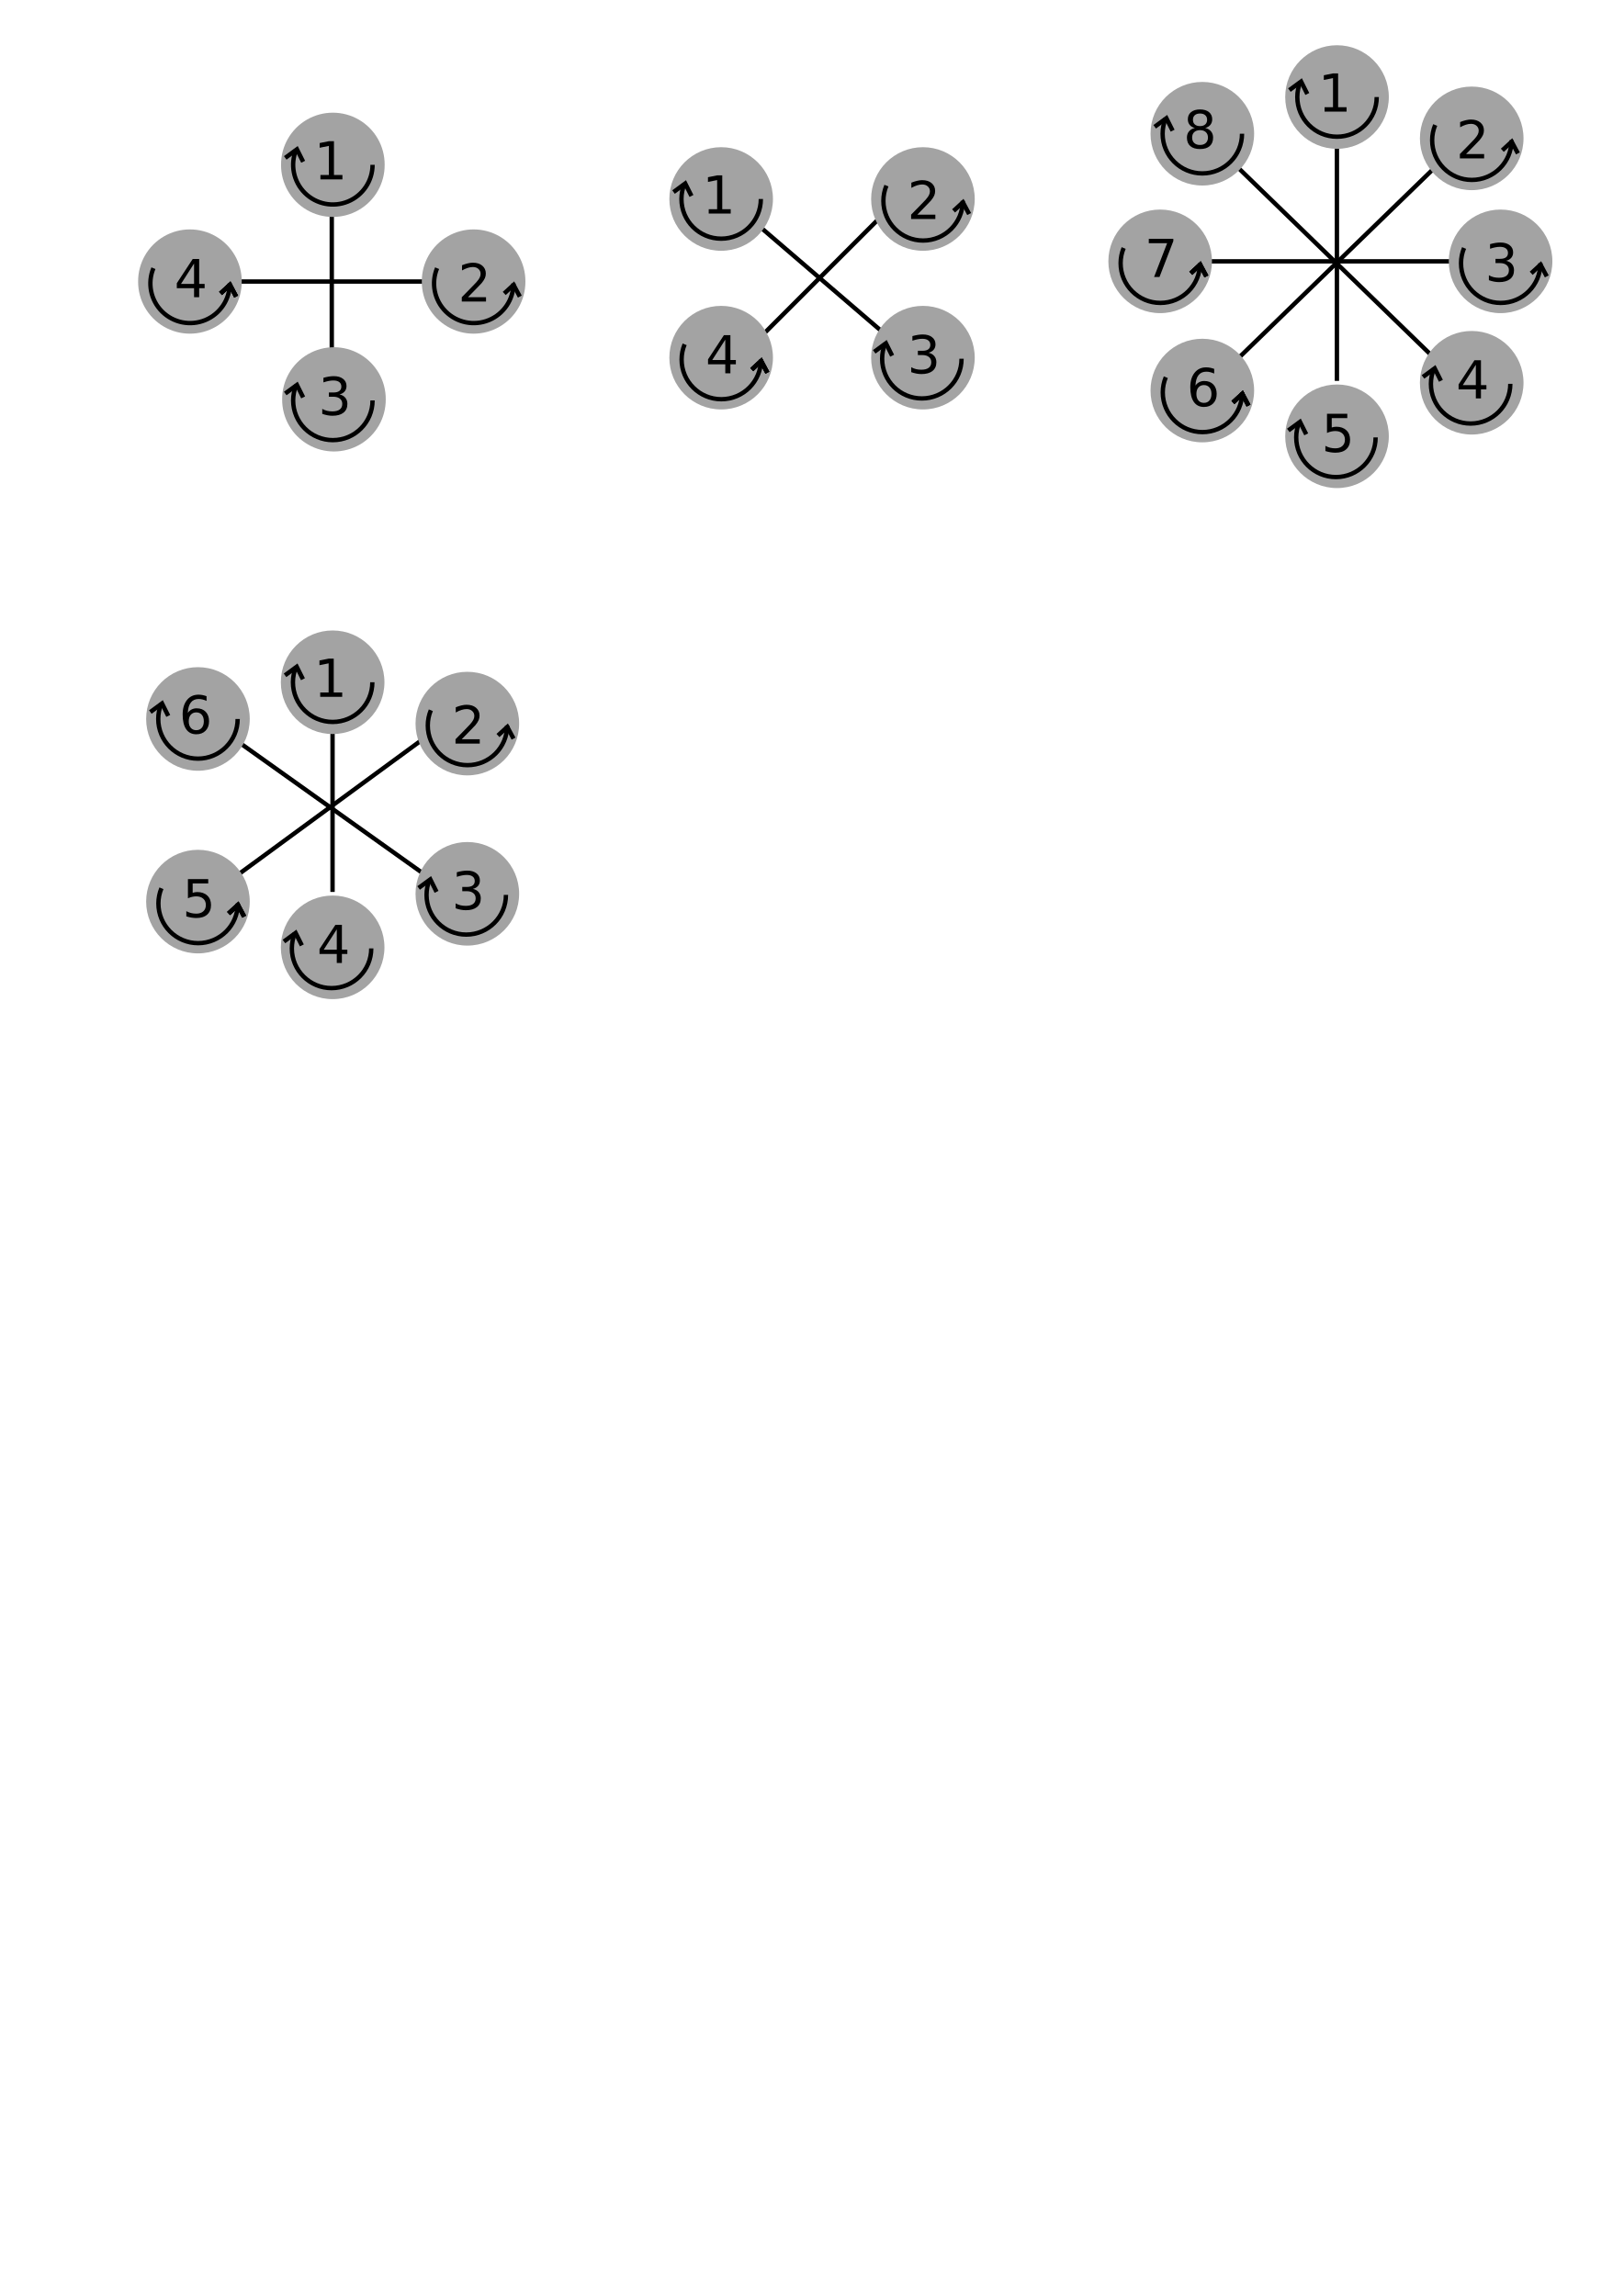
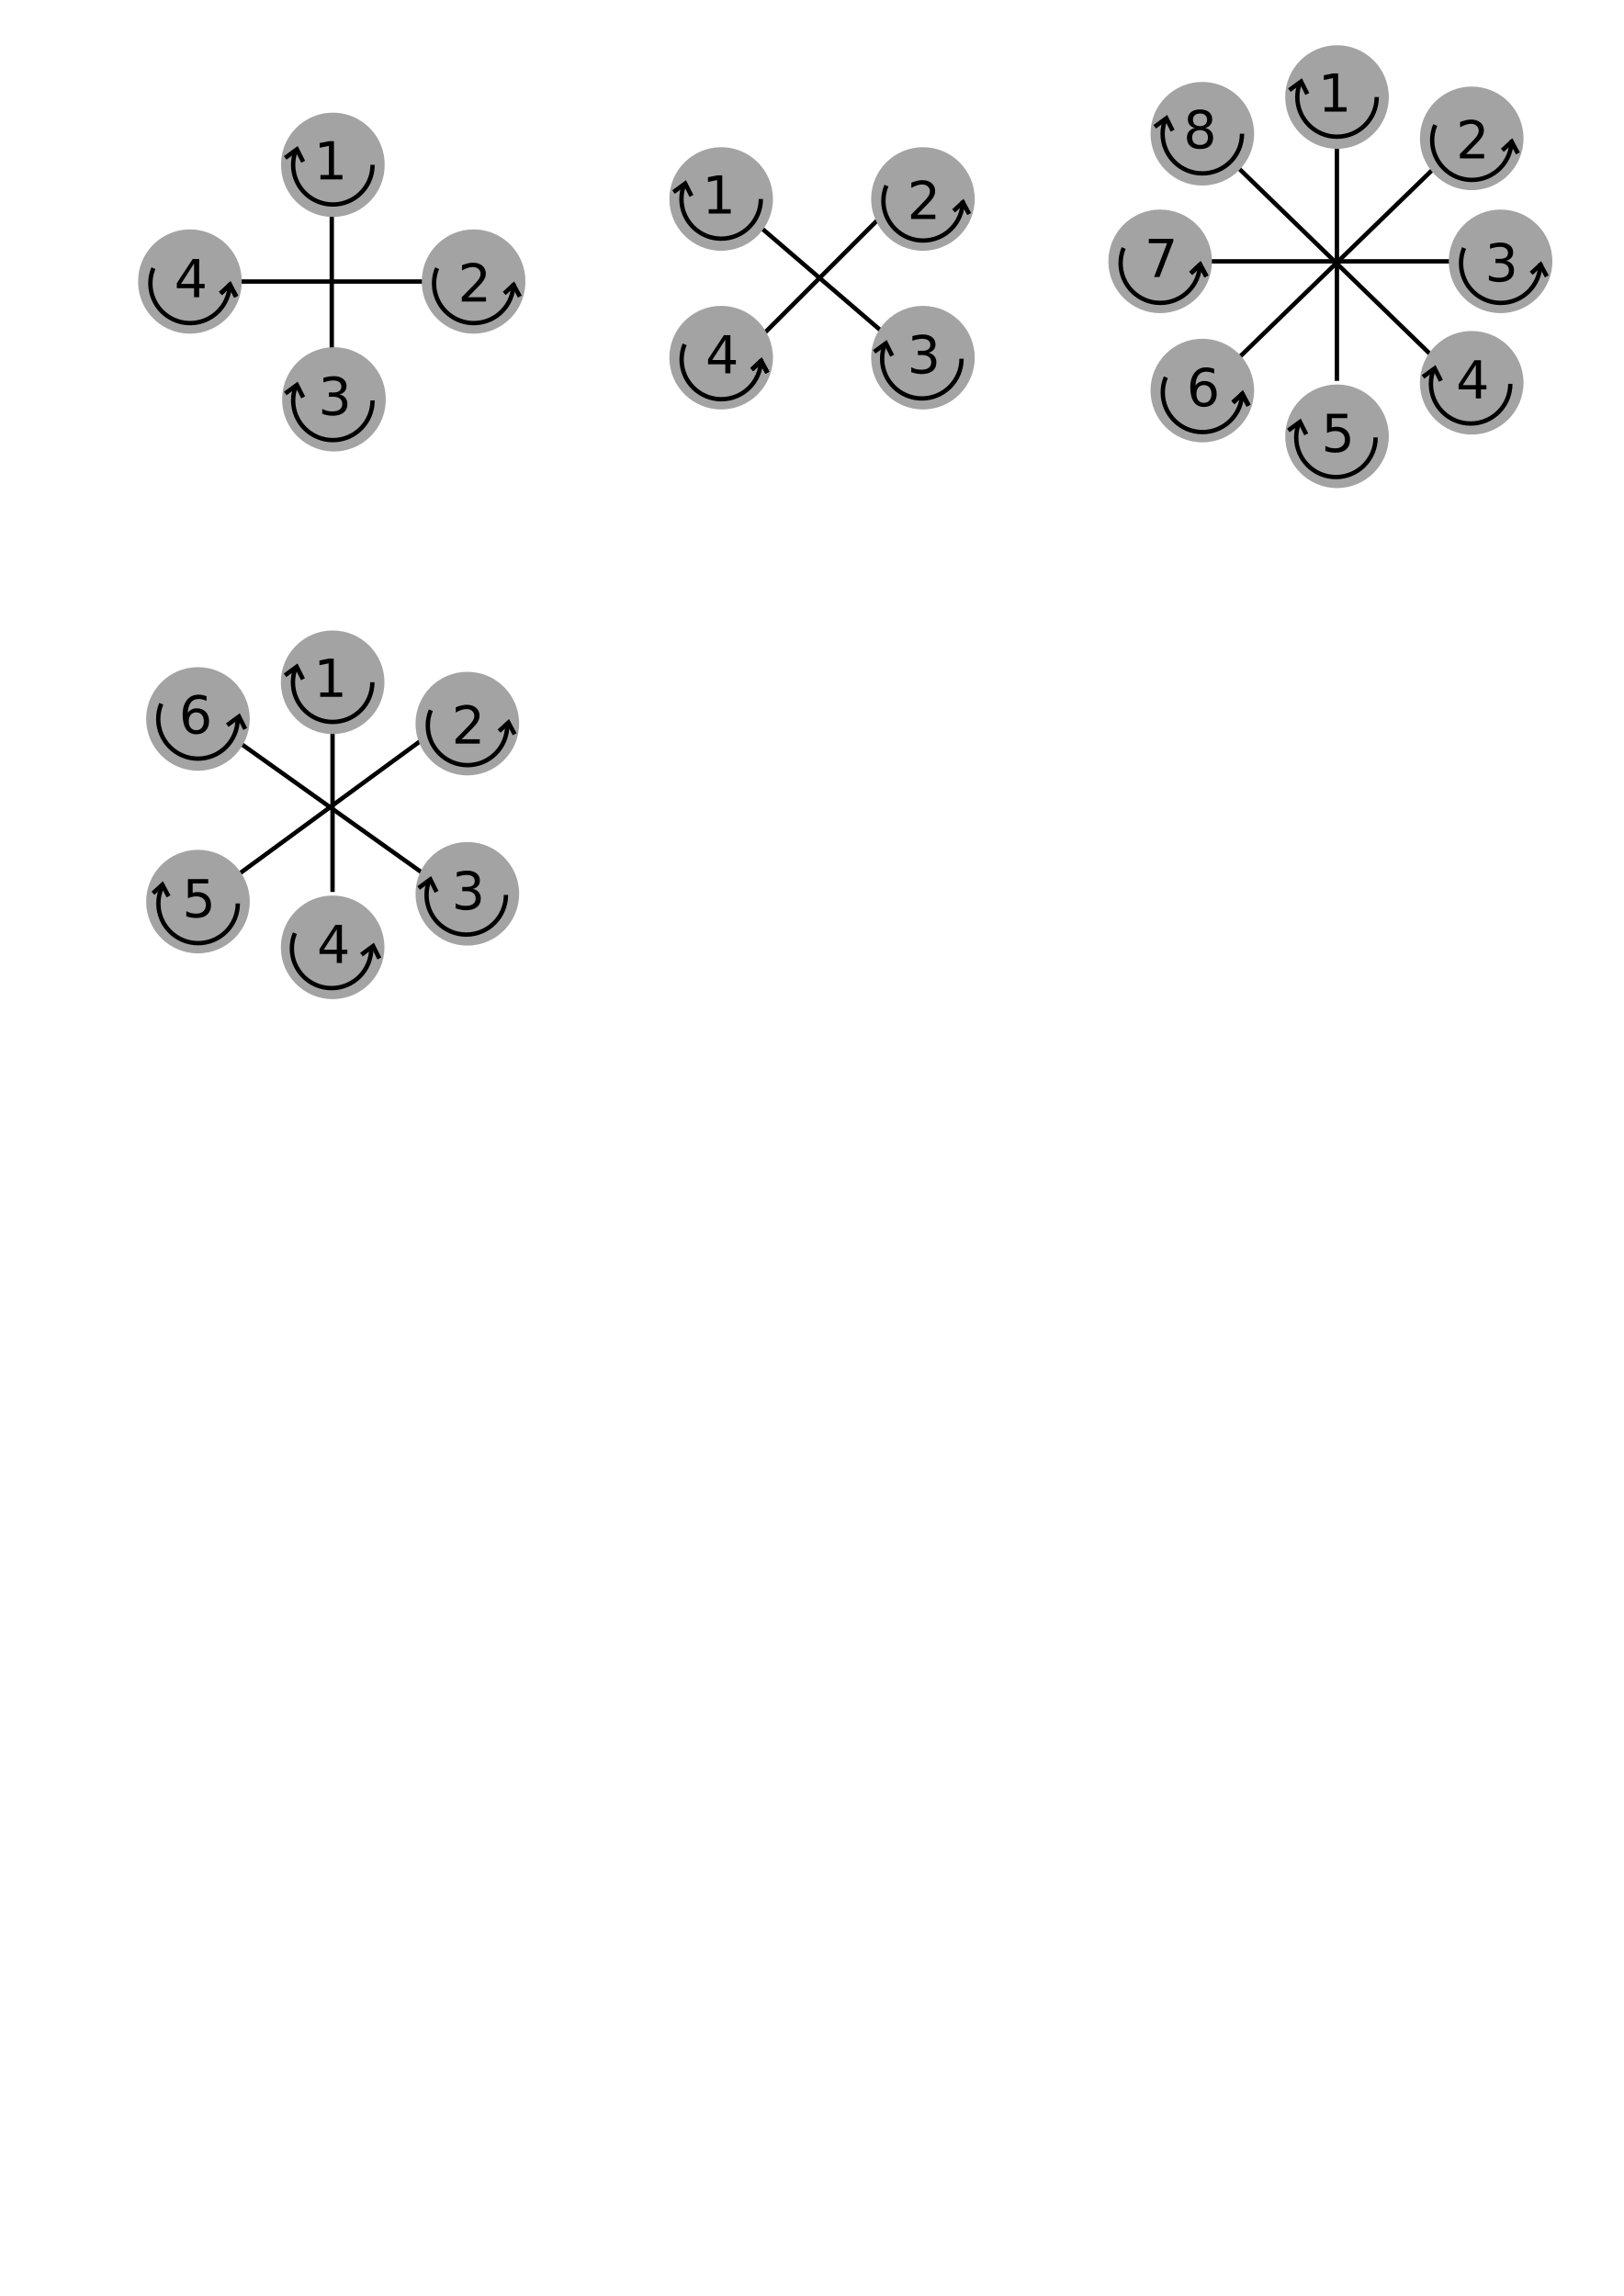
<svg xmlns="http://www.w3.org/2000/svg" width="744.094" height="1052.362" id="svg2917" version="1.1">
  <defs id="defs2919">
    </defs>
  <g id="layer1">
    <g id="quad-plus">
      <path id="path3721" d="m 88.571,129.04 127.857,0" style="fill:none;stroke:#000000;stroke-width:2;stroke-linecap:butt;stroke-linejoin:miter;stroke-opacity:1;stroke-miterlimit:4;stroke-dasharray:none" />
      <path id="path3723" d="m 152.038,74.535 0,107.113" style="fill:none;stroke:#000000;stroke-width:2;stroke-linecap:butt;stroke-linejoin:miter;stroke-opacity:1;stroke-miterlimit:4;stroke-dasharray:none" />
      <path transform="translate(-0.5000002,0.5000003)" d="m 176.777,75.04 a 23.739,23.739 0 1 1 -47.477,0 23.739,23.739 0 1 1 47.477,0 z" id="path2935" style="fill:#a3a3a3;fill-opacity:1;stroke:none" />
      <path transform="translate(-66,54)" style="fill:#a3a3a3;fill-opacity:1;stroke:none" id="path3715" d="m 176.777,75.04 a 23.739,23.739 0 1 1 -47.477,0 23.739,23.739 0 1 1 47.477,0 z" />
      <path d="m 176.777,75.04 a 23.739,23.739 0 1 1 -47.477,0 23.739,23.739 0 1 1 47.477,0 z" id="path3717" style="fill:#a3a3a3;fill-opacity:1;stroke:none" transform="translate(64,54)" />
      <path transform="translate(0,108)" style="fill:#a3a3a3;fill-opacity:1;stroke:none" id="path3719" d="m 176.777,75.04 a 23.739,23.739 0 1 1 -47.477,0 23.739,23.739 0 1 1 47.477,0 z" />
      <text id="text3725" y="82.219" x="143.857" style="font-size:40px;font-style:normal;font-weight:normal;fill:#000000;fill-opacity:1;stroke:none;font-family:Bitstream Vera Sans" xml:space="preserve">
        <tspan style="font-size:24px" y="82.219" x="143.857" id="tspan3727">1</tspan>
      </text>
      <text xml:space="preserve" style="font-size:40px;font-style:normal;font-weight:normal;fill:#000000;fill-opacity:1;stroke:none;font-family:Bitstream Vera Sans" x="209.857" y="138.219" id="text3729">
        <tspan id="tspan3731" x="209.857" y="138.219" style="font-size:24px">2</tspan>
      </text>
      <text id="text3733" y="190.219" x="145.857" style="font-size:40px;font-style:normal;font-weight:normal;fill:#000000;fill-opacity:1;stroke:none;font-family:Bitstream Vera Sans" xml:space="preserve">
        <tspan style="font-size:24px" y="190.219" x="145.857" id="tspan3735">3</tspan>
      </text>
      <text xml:space="preserve" style="font-size:40px;font-style:normal;font-weight:normal;fill:#000000;fill-opacity:1;stroke:none;font-family:Bitstream Vera Sans" x="79.857" y="136.219" id="text3737">
        <tspan id="tspan3739" x="79.857" y="136.219" style="font-size:24px">4</tspan>
      </text>
      <g id="g3748">
        <path d="m 176.777,75.04 a 23.739,23.739 0 1 1 -45.662,-9.104" id="path3744" style="fill:none;stroke:#000000;stroke-width:2.61;stroke-miterlimit:4;stroke-opacity:1;stroke-dasharray:none" transform="matrix(0.7664003,0,0,0.7664003,35.24966,18.02923)" />
        <path style="fill:none;stroke:#000000;stroke-width:2;stroke-linecap:butt;stroke-linejoin:miter;stroke-opacity:1;stroke-miterlimit:4;stroke-dasharray:none" d="m 138.929,74.148 -2.857,-5.714 -5.357,3.929" id="path3746" />
      </g>
      <g transform="translate(0,108)" id="g3752">
        <path transform="matrix(0.7664003,0,0,0.7664003,35.24966,18.02923)" style="fill:none;stroke:#000000;stroke-width:2.61;stroke-miterlimit:4;stroke-opacity:1;stroke-dasharray:none" id="path3754" d="m 176.777,75.04 c 0,13.11 -10.628,23.739 -23.739,23.739 -13.11,0 -23.739,-10.628 -23.739,-23.739 0,-3.125 0.617,-6.218 1.815,-9.104" />
        <path id="path3756" d="m 138.929,74.148 -2.857,-5.714 -5.357,3.929" style="fill:none;stroke:#000000;stroke-width:2;stroke-linecap:butt;stroke-linejoin:miter;stroke-miterlimit:4;stroke-opacity:1;stroke-dasharray:none" />
      </g>
      <path transform="matrix(0.7664003,0,0,0.7664003,-30.17891,72.38637)" style="fill:none;stroke:#000000;stroke-width:2.61;stroke-miterlimit:4;stroke-opacity:1;stroke-dasharray:none" id="path3868" d="m 176.777,75.04 a 23.739,23.739 0 1 1 -45.662,-9.104" />
      <path d="m 176.777,75.04 a 23.739,23.739 0 1 1 -45.662,-9.104" id="path3874" style="fill:none;stroke:#000000;stroke-width:2.61;stroke-miterlimit:4;stroke-opacity:1;stroke-dasharray:none" transform="matrix(0.7664003,0,0,0.7664003,99.82109,72.38637)" />
      <path id="path3882" d="m 101.071,134.505 4.286,-3.929 2.857,5.357" style="fill:none;stroke:#000000;stroke-width:2;stroke-linecap:butt;stroke-linejoin:miter;stroke-opacity:1;stroke-miterlimit:4;stroke-dasharray:none" />
      <path style="fill:none;stroke:#000000;stroke-width:2;stroke-linecap:butt;stroke-linejoin:miter;stroke-opacity:1;stroke-miterlimit:4;stroke-dasharray:none" d="m 101.071,134.505 4.286,-3.929 2.857,5.357" id="path3884" />
      <path id="path3886" d="m 101.071,134.505 4.286,-3.929 2.857,5.357" style="fill:none;stroke:#000000;stroke-width:2;stroke-linecap:butt;stroke-linejoin:miter;stroke-opacity:1;stroke-miterlimit:4;stroke-dasharray:none" />
      <path style="fill:none;stroke:#000000;stroke-width:2;stroke-linecap:butt;stroke-linejoin:miter;stroke-miterlimit:4;stroke-opacity:1;stroke-dasharray:none" d="m 231.071,134.505 4.286,-3.929 2.857,5.357" id="path3888" />
    </g>
    <g id="quad-X" transform="translate(-16,0)">
      <path id="path4030" d="m 346.482,88.677 96.47,82.833" style="fill:none;stroke:#000000;stroke-width:2;stroke-linecap:butt;stroke-linejoin:miter;stroke-miterlimit:4;stroke-opacity:1;stroke-dasharray:none" />
      <path id="path4032" d="M 346.482,172.519 431.84,87.161" style="fill:none;stroke:#000000;stroke-width:2;stroke-linecap:butt;stroke-linejoin:miter;stroke-miterlimit:4;stroke-opacity:1;stroke-dasharray:none" />
      <g transform="translate(-62.0558,15.66244)" id="g3998">
        <path transform="translate(255.5,0.5000003)" d="m 176.777,75.04 c 0,13.11 -10.628,23.739 -23.739,23.739 -13.11,0 -23.739,-10.628 -23.739,-23.739 0,-13.11 10.628,-23.739 23.739,-23.739 13.11,0 23.739,10.628 23.739,23.739 z" id="path3924" style="fill:#a3a3a3;fill-opacity:1;stroke:none" />
        <text id="text3932" y="82.219" x="399.857" style="font-size:40px;font-style:normal;font-weight:normal;fill:#000000;fill-opacity:1;stroke:none;font-family:Bitstream Vera Sans" xml:space="preserve">
          <tspan style="font-size:24px" y="82.219" x="399.857" id="tspan3934">1</tspan>
        </text>
        <g id="g3948" transform="translate(256,0)">
          <path d="m 176.777,75.04 c 0,13.11 -10.628,23.739 -23.739,23.739 -13.11,0 -23.739,-10.628 -23.739,-23.739 0,-3.125 0.617,-6.218 1.815,-9.104" id="path3950" style="fill:none;stroke:#000000;stroke-width:2.61;stroke-miterlimit:4;stroke-opacity:1;stroke-dasharray:none" transform="matrix(0.7664003,0,0,0.7664003,35.24966,18.02923)" />
          <path style="fill:none;stroke:#000000;stroke-width:2;stroke-linecap:butt;stroke-linejoin:miter;stroke-miterlimit:4;stroke-opacity:1;stroke-dasharray:none" d="m 138.929,74.148 -2.857,-5.714 -5.357,3.929" id="path3952" />
        </g>
      </g>
      <g transform="translate(29.91377,-19.10658)" id="g4013">
        <path transform="translate(256,108)" style="fill:#a3a3a3;fill-opacity:1;stroke:none" id="path3930" d="m 176.777,75.04 c 0,13.11 -10.628,23.739 -23.739,23.739 -13.11,0 -23.739,-10.628 -23.739,-23.739 0,-13.11 10.628,-23.739 23.739,-23.739 13.11,0 23.739,10.628 23.739,23.739 z" />
        <text id="text3940" y="190.219" x="401.857" style="font-size:40px;font-style:normal;font-weight:normal;fill:#000000;fill-opacity:1;stroke:none;font-family:Bitstream Vera Sans" xml:space="preserve">
          <tspan style="font-size:24px" y="190.219" x="401.857" id="tspan3942">3</tspan>
        </text>
        <g transform="translate(256,108)" id="g3954">
          <path transform="matrix(0.7664003,0,0,0.7664003,35.24966,18.02923)" style="fill:none;stroke:#000000;stroke-width:2.61;stroke-miterlimit:4;stroke-opacity:1;stroke-dasharray:none" id="path3956" d="m 176.777,75.04 c 0,13.11 -10.628,23.739 -23.739,23.739 -13.11,0 -23.739,-10.628 -23.739,-23.739 0,-3.125 0.617,-6.218 1.815,-9.104" />
          <path id="path3958" d="m 138.929,74.148 -2.857,-5.714 -5.357,3.929" style="fill:none;stroke:#000000;stroke-width:2;stroke-linecap:butt;stroke-linejoin:miter;stroke-miterlimit:4;stroke-opacity:1;stroke-dasharray:none" />
        </g>
      </g>
      <g transform="translate(3.444203,34.89342)" id="g4021">
        <path transform="translate(190,54)" style="fill:#a3a3a3;fill-opacity:1;stroke:none" id="path3926" d="m 176.777,75.04 c 0,13.11 -10.628,23.739 -23.739,23.739 -13.11,0 -23.739,-10.628 -23.739,-23.739 0,-13.11 10.628,-23.739 23.739,-23.739 13.11,0 23.739,10.628 23.739,23.739 z" />
        <text xml:space="preserve" style="font-size:40px;font-style:normal;font-weight:normal;fill:#000000;fill-opacity:1;stroke:none;font-family:Bitstream Vera Sans" x="335.857" y="136.219" id="text3944">
          <tspan id="tspan3946" x="335.857" y="136.219" style="font-size:24px">4</tspan>
        </text>
        <path transform="matrix(0.7664003,0,0,0.7664003,225.8211,72.38637)" style="fill:none;stroke:#000000;stroke-width:2.61;stroke-miterlimit:4;stroke-opacity:1;stroke-dasharray:none" id="path3960" d="m 176.777,75.04 c 0,13.11 -10.628,23.739 -23.739,23.739 -13.11,0 -23.739,-10.628 -23.739,-23.739 0,-3.125 0.617,-6.218 1.815,-9.104" />
        <path id="path3964" d="m 357.071,134.505 4.286,-3.929 2.857,5.357" style="fill:none;stroke:#000000;stroke-width:2;stroke-linecap:butt;stroke-linejoin:miter;stroke-miterlimit:4;stroke-opacity:1;stroke-dasharray:none" />
        <path style="fill:none;stroke:#000000;stroke-width:2;stroke-linecap:butt;stroke-linejoin:miter;stroke-miterlimit:4;stroke-opacity:1;stroke-dasharray:none" d="m 357.071,134.505 4.286,-3.929 2.857,5.357" id="path3966" />
        <path id="path3968" d="m 357.071,134.505 4.286,-3.929 2.857,5.357" style="fill:none;stroke:#000000;stroke-width:2;stroke-linecap:butt;stroke-linejoin:miter;stroke-miterlimit:4;stroke-opacity:1;stroke-dasharray:none" />
      </g>
      <g transform="translate(-34.08623,-37.83756)" id="g4006">
        <path d="m 176.777,75.04 c 0,13.11 -10.628,23.739 -23.739,23.739 -13.11,0 -23.739,-10.628 -23.739,-23.739 0,-13.11 10.628,-23.739 23.739,-23.739 13.11,0 23.739,10.628 23.739,23.739 z" id="path3928" style="fill:#a3a3a3;fill-opacity:1;stroke:none" transform="translate(320,54)" />
        <text xml:space="preserve" style="font-size:40px;font-style:normal;font-weight:normal;fill:#000000;fill-opacity:1;stroke:none;font-family:Bitstream Vera Sans" x="465.857" y="138.219" id="text3936">
          <tspan id="tspan3938" x="465.857" y="138.219" style="font-size:24px">2</tspan>
        </text>
        <path d="m 176.777,75.04 c 0,13.11 -10.628,23.739 -23.739,23.739 -13.11,0 -23.739,-10.628 -23.739,-23.739 0,-3.125 0.617,-6.218 1.815,-9.104" id="path3962" style="fill:none;stroke:#000000;stroke-width:2.61;stroke-miterlimit:4;stroke-opacity:1;stroke-dasharray:none" transform="matrix(0.7664003,0,0,0.7664003,355.8211,72.38637)" />
        <path style="fill:none;stroke:#000000;stroke-width:2;stroke-linecap:butt;stroke-linejoin:miter;stroke-miterlimit:4;stroke-opacity:1;stroke-dasharray:none" d="m 487.071,134.505 4.286,-3.929 2.857,5.357" id="path3970" />
      </g>
    </g>
    <g id="quad-octo" transform="translate(460.6296,-209.6425)">
      <path style="fill:none;stroke:#000000;stroke-width:2;stroke-linecap:butt;stroke-linejoin:miter;stroke-miterlimit:4;stroke-opacity:1;stroke-dasharray:none" d="m 88.571,329.429 127.857,0" id="path2878" />
      <path style="fill:none;stroke:#000000;stroke-width:2;stroke-linecap:butt;stroke-linejoin:miter;stroke-miterlimit:4;stroke-opacity:1;stroke-dasharray:none" d="m 152.038,277.106 0,107.113" id="path2880" />
      <g transform="translate(-0.455017,-5.428572)" id="g3018">
        <path transform="translate(-0.5000002,184.5)" d="m 176.777,75.04 c 0,13.11 -10.628,23.739 -23.739,23.739 -13.11,0 -23.739,-10.628 -23.739,-23.739 0,-13.11 10.628,-23.739 23.739,-23.739 13.11,0 23.739,10.628 23.739,23.739 z" id="path2882" style="fill:#a3a3a3;fill-opacity:1;stroke:none" />
        <text id="text2890" y="266.219" x="143.857" style="font-size:40px;font-style:normal;font-weight:normal;fill:#000000;fill-opacity:1;stroke:none;font-family:Bitstream Vera Sans" xml:space="preserve">
          <tspan style="font-size:24px" y="266.219" x="143.857" id="tspan2892">1</tspan>
        </text>
        <g id="g2906" transform="translate(0,184)">
          <path d="m 176.777,75.04 c 0,13.11 -10.628,23.739 -23.739,23.739 -13.11,0 -23.739,-10.628 -23.739,-23.739 0,-3.125 0.617,-6.218 1.815,-9.104" id="path2908" style="fill:none;stroke:#000000;stroke-width:2.61;stroke-miterlimit:4;stroke-opacity:1;stroke-dasharray:none" transform="matrix(0.7664003,0,0,0.7664003,35.24966,18.02923)" />
          <path style="fill:none;stroke:#000000;stroke-width:2;stroke-linecap:butt;stroke-linejoin:miter;stroke-miterlimit:4;stroke-opacity:1;stroke-dasharray:none" d="m 138.929,74.148 -2.857,-5.714 -5.357,3.929" id="path2910" />
        </g>
      </g>
      <path id="path3094" d="M 90.714,270.934 212.857,389.505" style="fill:none;stroke:#000000;stroke-width:2;stroke-linecap:butt;stroke-linejoin:miter;stroke-miterlimit:4;stroke-opacity:1;stroke-dasharray:none" />
      <g transform="translate(-0.9550285,42.57143)" id="g3042">
        <path transform="translate(0,292)" style="fill:#a3a3a3;fill-opacity:1;stroke:none" id="path2888" d="m 176.777,75.04 c 0,13.11 -10.628,23.739 -23.739,23.739 -13.11,0 -23.739,-10.628 -23.739,-23.739 0,-13.11 10.628,-23.739 23.739,-23.739 13.11,0 23.739,10.628 23.739,23.739 z" />
        <text id="text2898" y="374.219" x="145.857" style="font-size:40px;font-style:normal;font-weight:normal;fill:#000000;fill-opacity:1;stroke:none;font-family:Bitstream Vera Sans" xml:space="preserve">
          <tspan style="font-size:24px" y="374.219" x="145.857" id="tspan2900">5</tspan>
        </text>
        <g transform="translate(0,292)" id="g2912">
          <path transform="matrix(0.7664003,0,0,0.7664003,35.24966,18.02923)" style="fill:none;stroke:#000000;stroke-width:2.61;stroke-miterlimit:4;stroke-opacity:1;stroke-dasharray:none" id="path2914" d="m 176.777,75.04 c 0,13.11 -10.628,23.739 -23.739,23.739 -13.11,0 -23.739,-10.628 -23.739,-23.739 0,-3.125 0.617,-6.218 1.815,-9.104" />
          <path id="path2916" d="m 138.929,74.148 -2.857,-5.714 -5.357,3.929" style="fill:none;stroke:#000000;stroke-width:2;stroke-linecap:butt;stroke-linejoin:miter;stroke-miterlimit:4;stroke-opacity:1;stroke-dasharray:none" />
        </g>
      </g>
      <path id="path3096" d="M 90.714,389.505 212.857,270.934" style="fill:none;stroke:#000000;stroke-width:2;stroke-linecap:butt;stroke-linejoin:miter;stroke-miterlimit:4;stroke-opacity:1;stroke-dasharray:none" />
      <g transform="translate(-16,16.38939)" id="g3050">
        <g id="g3026">
          <path d="m 176.777,75.04 c 0,13.11 -10.628,23.739 -23.739,23.739 -13.11,0 -23.739,-10.628 -23.739,-23.739 0,-13.11 10.628,-23.739 23.739,-23.739 13.11,0 23.739,10.628 23.739,23.739 z" id="path2884" style="fill:#a3a3a3;fill-opacity:1;stroke:none" transform="translate(-66,238)" />
          <text id="text2902" y="320.219" x="79.857" style="font-size:40px;font-style:normal;font-weight:normal;fill:#000000;fill-opacity:1;stroke:none;font-family:Bitstream Vera Sans" xml:space="preserve">
            <tspan style="font-size:24px" y="320.219" x="79.857" id="tspan2904">7</tspan>
          </text>
          <path d="m 176.777,75.04 c 0,13.11 -10.628,23.739 -23.739,23.739 -13.11,0 -23.739,-10.628 -23.739,-23.739 0,-3.125 0.617,-6.218 1.815,-9.104" id="path2918" style="fill:none;stroke:#000000;stroke-width:2.61;stroke-miterlimit:4;stroke-opacity:1;stroke-dasharray:none" transform="matrix(0.7664003,0,0,0.7664003,-30.17891,256.3864)" />
          <path style="fill:none;stroke:#000000;stroke-width:2;stroke-linecap:butt;stroke-linejoin:miter;stroke-miterlimit:4;stroke-opacity:1;stroke-dasharray:none" d="m 101.071,318.505 4.286,-3.929 2.857,5.357" id="path2922" />
          <path id="path2924" d="m 101.071,318.505 4.286,-3.929 2.857,5.357" style="fill:none;stroke:#000000;stroke-width:2;stroke-linecap:butt;stroke-linejoin:miter;stroke-miterlimit:4;stroke-opacity:1;stroke-dasharray:none" />
          <path style="fill:none;stroke:#000000;stroke-width:2;stroke-linecap:butt;stroke-linejoin:miter;stroke-miterlimit:4;stroke-opacity:1;stroke-dasharray:none" d="m 101.071,318.505 4.286,-3.929 2.857,5.357" id="path2926" />
        </g>
      </g>
      <g transform="translate(10,16.38939)" id="g3035">
        <path d="m 176.777,75.04 c 0,13.11 -10.628,23.739 -23.739,23.739 -13.11,0 -23.739,-10.628 -23.739,-23.739 0,-13.11 10.628,-23.739 23.739,-23.739 13.11,0 23.739,10.628 23.739,23.739 z" id="path2886" style="fill:#a3a3a3;fill-opacity:1;stroke:none" transform="translate(64,238)" />
        <text xml:space="preserve" style="font-size:40px;font-style:normal;font-weight:normal;fill:#000000;fill-opacity:1;stroke:none;font-family:Bitstream Vera Sans" x="209.857" y="322.219" id="text2894">
          <tspan id="tspan2896" x="209.857" y="322.219" style="font-size:24px">3</tspan>
        </text>
        <path d="m 176.777,75.04 c 0,13.11 -10.628,23.739 -23.739,23.739 -13.11,0 -23.739,-10.628 -23.739,-23.739 0,-3.125 0.617,-6.218 1.815,-9.104" id="path2920" style="fill:none;stroke:#000000;stroke-width:2.61;stroke-miterlimit:4;stroke-opacity:1;stroke-dasharray:none" transform="matrix(0.7664003,0,0,0.7664003,99.82109,256.3864)" />
        <path style="fill:none;stroke:#000000;stroke-width:2;stroke-linecap:butt;stroke-linejoin:miter;stroke-miterlimit:4;stroke-opacity:1;stroke-dasharray:none" d="m 231.071,318.505 4.286,-3.929 2.857,5.357" id="path2928" />
      </g>
      <g id="g2936" transform="translate(-318.181,195.394)">
        <path style="fill:#a3a3a3;fill-opacity:1;stroke:none" id="path2938" d="m 176.777,75.04 c 0,13.11 -10.628,23.739 -23.739,23.739 -13.11,0 -23.739,-10.628 -23.739,-23.739 0,-13.11 10.628,-23.739 23.739,-23.739 13.11,0 23.739,10.628 23.739,23.739 z" transform="translate(255.5,0.5000003)" />
        <text xml:space="preserve" style="font-size:40px;font-style:normal;font-weight:normal;fill:#000000;fill-opacity:1;stroke:none;font-family:Bitstream Vera Sans" x="399.857" y="82.219" id="text2940">
          <tspan id="tspan2942" x="399.857" y="82.219" style="font-size:24px">8</tspan>
        </text>
        <g transform="translate(256,0)" id="g2944">
          <path transform="matrix(0.7664003,0,0,0.7664003,35.24966,18.02923)" style="fill:none;stroke:#000000;stroke-width:2.61;stroke-miterlimit:4;stroke-opacity:1;stroke-dasharray:none" id="path2946" d="m 176.777,75.04 c 0,13.11 -10.628,23.739 -23.739,23.739 -13.11,0 -23.739,-10.628 -23.739,-23.739 0,-3.125 0.617,-6.218 1.815,-9.104" />
          <path id="path2948" d="m 138.929,74.148 -2.857,-5.714 -5.357,3.929" style="fill:none;stroke:#000000;stroke-width:2;stroke-linecap:butt;stroke-linejoin:miter;stroke-miterlimit:4;stroke-opacity:1;stroke-dasharray:none" />
        </g>
      </g>
      <g id="g2950" transform="translate(-195.2291,202.0363)">
        <path d="m 176.777,75.04 c 0,13.11 -10.628,23.739 -23.739,23.739 -13.11,0 -23.739,-10.628 -23.739,-23.739 0,-13.11 10.628,-23.739 23.739,-23.739 13.11,0 23.739,10.628 23.739,23.739 z" id="path2952" style="fill:#a3a3a3;fill-opacity:1;stroke:none" transform="translate(256,108)" />
        <text xml:space="preserve" style="font-size:40px;font-style:normal;font-weight:normal;fill:#000000;fill-opacity:1;stroke:none;font-family:Bitstream Vera Sans" x="401.857" y="190.219" id="text2954">
          <tspan id="tspan2956" x="401.857" y="190.219" style="font-size:24px">4</tspan>
        </text>
        <g id="g2958" transform="translate(256,108)">
          <path d="m 176.777,75.04 c 0,13.11 -10.628,23.739 -23.739,23.739 -13.11,0 -23.739,-10.628 -23.739,-23.739 0,-3.125 0.617,-6.218 1.815,-9.104" id="path2960" style="fill:none;stroke:#000000;stroke-width:2.61;stroke-miterlimit:4;stroke-opacity:1;stroke-dasharray:none" transform="matrix(0.7664003,0,0,0.7664003,35.24966,18.02923)" />
          <path style="fill:none;stroke:#000000;stroke-width:2;stroke-linecap:butt;stroke-linejoin:miter;stroke-miterlimit:4;stroke-opacity:1;stroke-dasharray:none" d="m 138.929,74.148 -2.857,-5.714 -5.357,3.929" id="path2962" />
        </g>
      </g>
      <g id="g2964" transform="translate(-252.681,259.6077)">
        <path d="m 176.777,75.04 c 0,13.11 -10.628,23.739 -23.739,23.739 -13.11,0 -23.739,-10.628 -23.739,-23.739 0,-13.11 10.628,-23.739 23.739,-23.739 13.11,0 23.739,10.628 23.739,23.739 z" id="path2966" style="fill:#a3a3a3;fill-opacity:1;stroke:none" transform="translate(190,54)" />
        <text id="text2968" y="136.219" x="335.857" style="font-size:40px;font-style:normal;font-weight:normal;fill:#000000;fill-opacity:1;stroke:none;font-family:Bitstream Vera Sans" xml:space="preserve">
          <tspan style="font-size:24px" y="136.219" x="335.857" id="tspan2970">6</tspan>
        </text>
        <path d="m 176.777,75.04 c 0,13.11 -10.628,23.739 -23.739,23.739 -13.11,0 -23.739,-10.628 -23.739,-23.739 0,-3.125 0.617,-6.218 1.815,-9.104" id="path2972" style="fill:none;stroke:#000000;stroke-width:2.61;stroke-miterlimit:4;stroke-opacity:1;stroke-dasharray:none" transform="matrix(0.7664003,0,0,0.7664003,225.8211,72.38637)" />
        <path style="fill:none;stroke:#000000;stroke-width:2;stroke-linecap:butt;stroke-linejoin:miter;stroke-miterlimit:4;stroke-opacity:1;stroke-dasharray:none" d="m 357.071,134.505 4.286,-3.929 2.857,5.357" id="path2974" />
        <path id="path2976" d="m 357.071,134.505 4.286,-3.929 2.857,5.357" style="fill:none;stroke:#000000;stroke-width:2;stroke-linecap:butt;stroke-linejoin:miter;stroke-miterlimit:4;stroke-opacity:1;stroke-dasharray:none" />
        <path style="fill:none;stroke:#000000;stroke-width:2;stroke-linecap:butt;stroke-linejoin:miter;stroke-miterlimit:4;stroke-opacity:1;stroke-dasharray:none" d="m 357.071,134.505 4.286,-3.929 2.857,5.357" id="path2978" />
      </g>
      <g id="g2980" transform="translate(-259.2291,144.0196)">
        <path transform="translate(320,54)" style="fill:#a3a3a3;fill-opacity:1;stroke:none" id="path2982" d="m 176.777,75.04 c 0,13.11 -10.628,23.739 -23.739,23.739 -13.11,0 -23.739,-10.628 -23.739,-23.739 0,-13.11 10.628,-23.739 23.739,-23.739 13.11,0 23.739,10.628 23.739,23.739 z" />
        <text id="text2984" y="138.219" x="465.857" style="font-size:40px;font-style:normal;font-weight:normal;fill:#000000;fill-opacity:1;stroke:none;font-family:Bitstream Vera Sans" xml:space="preserve">
          <tspan style="font-size:24px" y="138.219" x="465.857" id="tspan2986">2</tspan>
        </text>
        <path transform="matrix(0.7664003,0,0,0.7664003,355.8211,72.38637)" style="fill:none;stroke:#000000;stroke-width:2.61;stroke-miterlimit:4;stroke-opacity:1;stroke-dasharray:none" id="path2988" d="m 176.777,75.04 c 0,13.11 -10.628,23.739 -23.739,23.739 -13.11,0 -23.739,-10.628 -23.739,-23.739 0,-3.125 0.617,-6.218 1.815,-9.104" />
        <path id="path2990" d="m 487.071,134.505 4.286,-3.929 2.857,5.357" style="fill:none;stroke:#000000;stroke-width:2;stroke-linecap:butt;stroke-linejoin:miter;stroke-miterlimit:4;stroke-opacity:1;stroke-dasharray:none" />
      </g>
    </g>
    <g transform="translate(0.3571385,24.59632)" id="quad-hexa">
      <path id="path2944" d="m 152.038,277.106 0,107.113" style="fill:none;stroke:#000000;stroke-width:2;stroke-linecap:butt;stroke-linejoin:miter;stroke-miterlimit:4;stroke-opacity:1;stroke-dasharray:none" />
      <g id="g2946" transform="translate(-0.455017,28.57143)">
        <path style="fill:#a3a3a3;fill-opacity:1;stroke:none" id="path2949" d="m 176.777,75.04 c 0,13.11 -10.628,23.739 -23.739,23.739 -13.11,0 -23.739,-10.628 -23.739,-23.739 0,-13.11 10.628,-23.739 23.739,-23.739 13.11,0 23.739,10.628 23.739,23.739 z" transform="translate(-0.5000002,184.5)" />
        <text xml:space="preserve" style="font-size:40px;font-style:normal;font-weight:normal;fill:#000000;fill-opacity:1;stroke:none;font-family:Bitstream Vera Sans" x="143.857" y="266.219" id="text2951">
          <tspan id="tspan2953" x="143.857" y="266.219" style="font-size:24px">1</tspan>
        </text>
        <g transform="translate(0,184)" id="g2955">
          <path transform="matrix(0.7664003,0,0,0.7664003,35.24966,18.02923)" style="fill:none;stroke:#000000;stroke-width:2.61;stroke-miterlimit:4;stroke-opacity:1;stroke-dasharray:none" id="path2957" d="m 176.777,75.04 c 0,13.11 -10.628,23.739 -23.739,23.739 -13.11,0 -23.739,-10.628 -23.739,-23.739 0,-3.125 0.617,-6.218 1.815,-9.104" />
          <path id="path2959" d="m 138.929,74.148 -2.857,-5.714 -5.357,3.929" style="fill:none;stroke:#000000;stroke-width:2;stroke-linecap:butt;stroke-linejoin:miter;stroke-miterlimit:4;stroke-opacity:1;stroke-dasharray:none" />
        </g>
      </g>
      <path style="fill:none;stroke:#000000;stroke-width:2;stroke-linecap:butt;stroke-linejoin:miter;stroke-miterlimit:4;stroke-opacity:1;stroke-dasharray:none" d="m 90.357,302.248 122.5,87.257" id="path2961" />
      <g id="g2963" transform="translate(-0.9550285,42.57143)">
        <path d="m 176.777,75.04 c 0,13.11 -10.628,23.739 -23.739,23.739 -13.11,0 -23.739,-10.628 -23.739,-23.739 0,-13.11 10.628,-23.739 23.739,-23.739 13.11,0 23.739,10.628 23.739,23.739 z" id="path2965" style="fill:#a3a3a3;fill-opacity:1;stroke:none" transform="translate(0,292)" />
        <text xml:space="preserve" style="font-size:40px;font-style:normal;font-weight:normal;fill:#000000;fill-opacity:1;stroke:none;font-family:Bitstream Vera Sans" x="145.857" y="374.219" id="text2967">
          <tspan id="tspan2969" x="145.857" y="374.219" style="font-size:24px">4</tspan>
        </text>
        <g id="g2971" transform="translate(0,292)">
          <path d="m 176.777,75.04 c 0,13.11 -10.628,23.739 -23.739,23.739 -13.11,0 -23.739,-10.628 -23.739,-23.739 0,-3.125 0.617,-6.218 1.815,-9.104" id="path2973" style="fill:none;stroke:#000000;stroke-width:2.61;stroke-miterlimit:4;stroke-opacity:1;stroke-dasharray:none" transform="matrix(0.7664003,0,0,0.7664003,35.24966,18.02923)" />
-           <path style="fill:none;stroke:#000000;stroke-width:2;stroke-linecap:butt;stroke-linejoin:miter;stroke-miterlimit:4;stroke-opacity:1;stroke-dasharray:none" d="m 138.929,74.148 -2.857,-5.714 -5.357,3.929" id="path2975" />
+           <path style="fill:none;stroke:#000000;stroke-width:2;stroke-linecap:butt;stroke-linejoin:miter;stroke-miterlimit:4;stroke-opacity:1;stroke-dasharray:none" d="m 174.444,80.148 -2.857,-5.714 -5.357,3.929" id="path2975" />
        </g>
      </g>
      <path style="fill:none;stroke:#000000;stroke-width:2;stroke-linecap:butt;stroke-linejoin:miter;stroke-miterlimit:4;stroke-opacity:1;stroke-dasharray:none" d="M 90.714,389.505 212.5,300.228" id="path2977" />
      <g transform="translate(-318.181,229.394)" id="g3009">
        <path transform="translate(255.5,0.5000003)" d="m 176.777,75.04 c 0,13.11 -10.628,23.739 -23.739,23.739 -13.11,0 -23.739,-10.628 -23.739,-23.739 0,-13.11 10.628,-23.739 23.739,-23.739 13.11,0 23.739,10.628 23.739,23.739 z" id="path3011" style="fill:#a3a3a3;fill-opacity:1;stroke:none" />
        <text id="text3013" y="82.219" x="399.857" style="font-size:40px;font-style:normal;font-weight:normal;fill:#000000;fill-opacity:1;stroke:none;font-family:Bitstream Vera Sans" xml:space="preserve">
          <tspan style="font-size:24px" y="82.219" x="399.857" id="tspan3015">6</tspan>
        </text>
        <g id="g3017" transform="translate(256,0)">
          <path d="m 176.777,75.04 c 0,13.11 -10.628,23.739 -23.739,23.739 -13.11,0 -23.739,-10.628 -23.739,-23.739 0,-3.125 0.617,-6.218 1.815,-9.104" id="path3019" style="fill:none;stroke:#000000;stroke-width:2.61;stroke-miterlimit:4;stroke-opacity:1;stroke-dasharray:none" transform="matrix(0.7664003,0,0,0.7664003,35.24966,18.02923)" />
-           <path style="fill:none;stroke:#000000;stroke-width:2;stroke-linecap:butt;stroke-linejoin:miter;stroke-miterlimit:4;stroke-opacity:1;stroke-dasharray:none" d="m 138.929,74.148 -2.857,-5.714 -5.357,3.929" id="path3021" />
+           <path style="fill:none;stroke:#000000;stroke-width:2;stroke-linecap:butt;stroke-linejoin:miter;stroke-miterlimit:4;stroke-opacity:1;stroke-dasharray:none" d="m 174.191,80.148 -2.857,-5.714 -5.357,3.929" id="path3021" />
        </g>
      </g>
      <g transform="translate(-195.2291,202.0363)" id="g3023">
        <path transform="translate(256,108)" style="fill:#a3a3a3;fill-opacity:1;stroke:none" id="path3025" d="m 176.777,75.04 c 0,13.11 -10.628,23.739 -23.739,23.739 -13.11,0 -23.739,-10.628 -23.739,-23.739 0,-13.11 10.628,-23.739 23.739,-23.739 13.11,0 23.739,10.628 23.739,23.739 z" />
        <text id="text3027" y="190.219" x="401.857" style="font-size:40px;font-style:normal;font-weight:normal;fill:#000000;fill-opacity:1;stroke:none;font-family:Bitstream Vera Sans" xml:space="preserve">
          <tspan style="font-size:24px" y="190.219" x="401.857" id="tspan3029">3</tspan>
        </text>
        <g transform="translate(256,108)" id="g3031">
          <path transform="matrix(0.7664003,0,0,0.7664003,35.24966,18.02923)" style="fill:none;stroke:#000000;stroke-width:2.61;stroke-miterlimit:4;stroke-opacity:1;stroke-dasharray:none" id="path3033" d="m 176.777,75.04 c 0,13.11 -10.628,23.739 -23.739,23.739 -13.11,0 -23.739,-10.628 -23.739,-23.739 0,-3.125 0.617,-6.218 1.815,-9.104" />
          <path id="path3035" d="m 138.929,74.148 -2.857,-5.714 -5.357,3.929" style="fill:none;stroke:#000000;stroke-width:2;stroke-linecap:butt;stroke-linejoin:miter;stroke-miterlimit:4;stroke-opacity:1;stroke-dasharray:none" />
        </g>
      </g>
      <g transform="translate(-252.681,259.6077)" id="g3037">
        <path transform="translate(190,54)" style="fill:#a3a3a3;fill-opacity:1;stroke:none" id="path3039" d="m 176.777,75.04 c 0,13.11 -10.628,23.739 -23.739,23.739 -13.11,0 -23.739,-10.628 -23.739,-23.739 0,-13.11 10.628,-23.739 23.739,-23.739 13.11,0 23.739,10.628 23.739,23.739 z" />
        <text xml:space="preserve" style="font-size:40px;font-style:normal;font-weight:normal;fill:#000000;fill-opacity:1;stroke:none;font-family:Bitstream Vera Sans" x="335.857" y="136.219" id="text3041">
          <tspan id="tspan3043" x="335.857" y="136.219" style="font-size:24px">5</tspan>
        </text>
        <path transform="matrix(0.7664003,0,0,0.7664003,225.8211,72.38637)" style="fill:none;stroke:#000000;stroke-width:2.61;stroke-miterlimit:4;stroke-opacity:1;stroke-dasharray:none" id="path3045" d="m 176.777,75.04 c 0,13.11 -10.628,23.739 -23.739,23.739 -13.11,0 -23.739,-10.628 -23.739,-23.739 0,-3.125 0.617,-6.218 1.815,-9.104" />
-         <path id="path3047" d="m 357.071,134.505 4.286,-3.929 2.857,5.357" style="fill:none;stroke:#000000;stroke-width:2;stroke-linecap:butt;stroke-linejoin:miter;stroke-miterlimit:4;stroke-opacity:1;stroke-dasharray:none" />
-         <path style="fill:none;stroke:#000000;stroke-width:2;stroke-linecap:butt;stroke-linejoin:miter;stroke-miterlimit:4;stroke-opacity:1;stroke-dasharray:none" d="m 357.071,134.505 4.286,-3.929 2.857,5.357" id="path3049" />
-         <path id="path3051" d="m 357.071,134.505 4.286,-3.929 2.857,5.357" style="fill:none;stroke:#000000;stroke-width:2;stroke-linecap:butt;stroke-linejoin:miter;stroke-miterlimit:4;stroke-opacity:1;stroke-dasharray:none" />
+         <path id="path3051" d="m 322.429,125.219 4.286,-3.929 2.857,5.357" style="fill:none;stroke:#000000;stroke-width:2;stroke-linecap:butt;stroke-linejoin:miter;stroke-miterlimit:4;stroke-opacity:1;stroke-dasharray:none" />
      </g>
      <g transform="translate(-259.2291,178.0196)" id="g3053">
        <path d="m 176.777,75.04 c 0,13.11 -10.628,23.739 -23.739,23.739 -13.11,0 -23.739,-10.628 -23.739,-23.739 0,-13.11 10.628,-23.739 23.739,-23.739 13.11,0 23.739,10.628 23.739,23.739 z" id="path3055" style="fill:#a3a3a3;fill-opacity:1;stroke:none" transform="translate(320,54)" />
        <text xml:space="preserve" style="font-size:40px;font-style:normal;font-weight:normal;fill:#000000;fill-opacity:1;stroke:none;font-family:Bitstream Vera Sans" x="465.857" y="138.219" id="text3057">
          <tspan id="tspan3059" x="465.857" y="138.219" style="font-size:24px">2</tspan>
        </text>
        <path d="m 176.777,75.04 c 0,13.11 -10.628,23.739 -23.739,23.739 -13.11,0 -23.739,-10.628 -23.739,-23.739 0,-3.125 0.617,-6.218 1.815,-9.104" id="path3061" style="fill:none;stroke:#000000;stroke-width:2.61;stroke-miterlimit:4;stroke-opacity:1;stroke-dasharray:none" transform="matrix(0.7664003,0,0,0.7664003,355.8211,72.38637)" />
-         <path style="fill:none;stroke:#000000;stroke-width:2;stroke-linecap:butt;stroke-linejoin:miter;stroke-miterlimit:4;stroke-opacity:1;stroke-dasharray:none" d="m 487.071,134.505 4.286,-3.929 2.857,5.357" id="path3063" />
+         <path style="fill:none;stroke:#000000;stroke-width:2;stroke-linecap:butt;stroke-linejoin:miter;stroke-miterlimit:4;stroke-opacity:1;stroke-dasharray:none" d="m 487.577,132.485 4.286,-3.929 2.857,5.357" id="path3063" />
      </g>
    </g>
  </g>
</svg>
